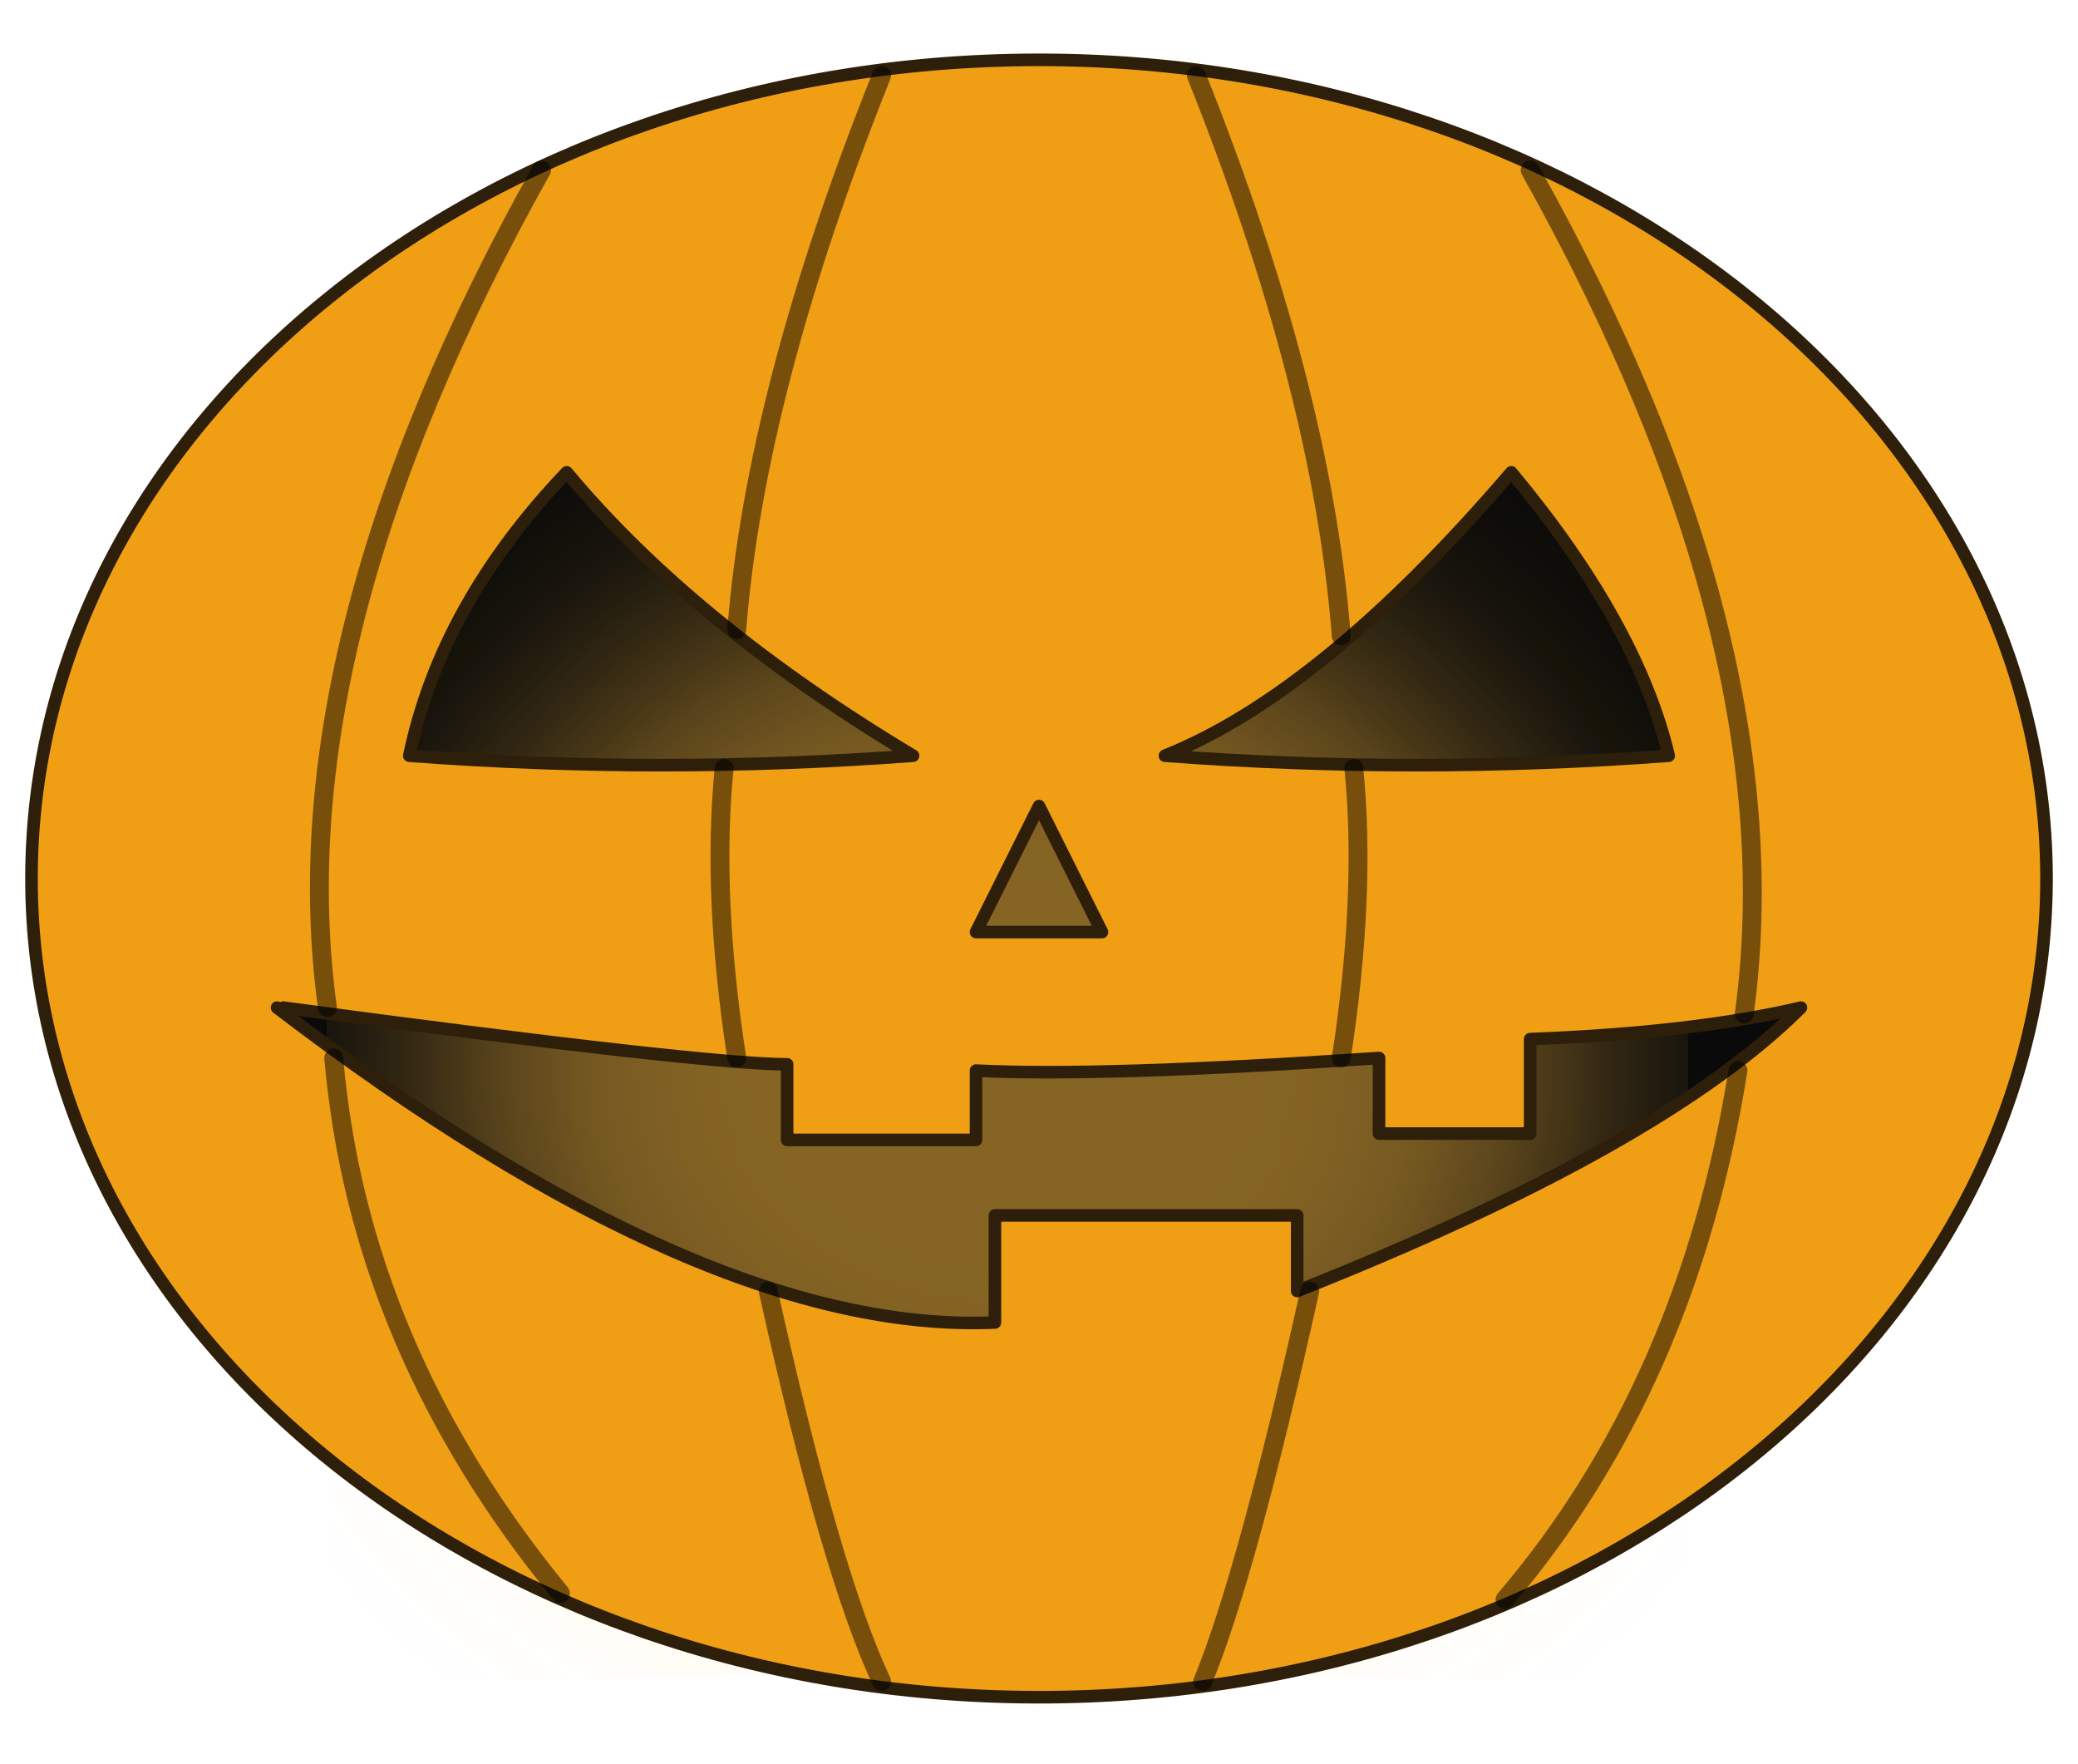
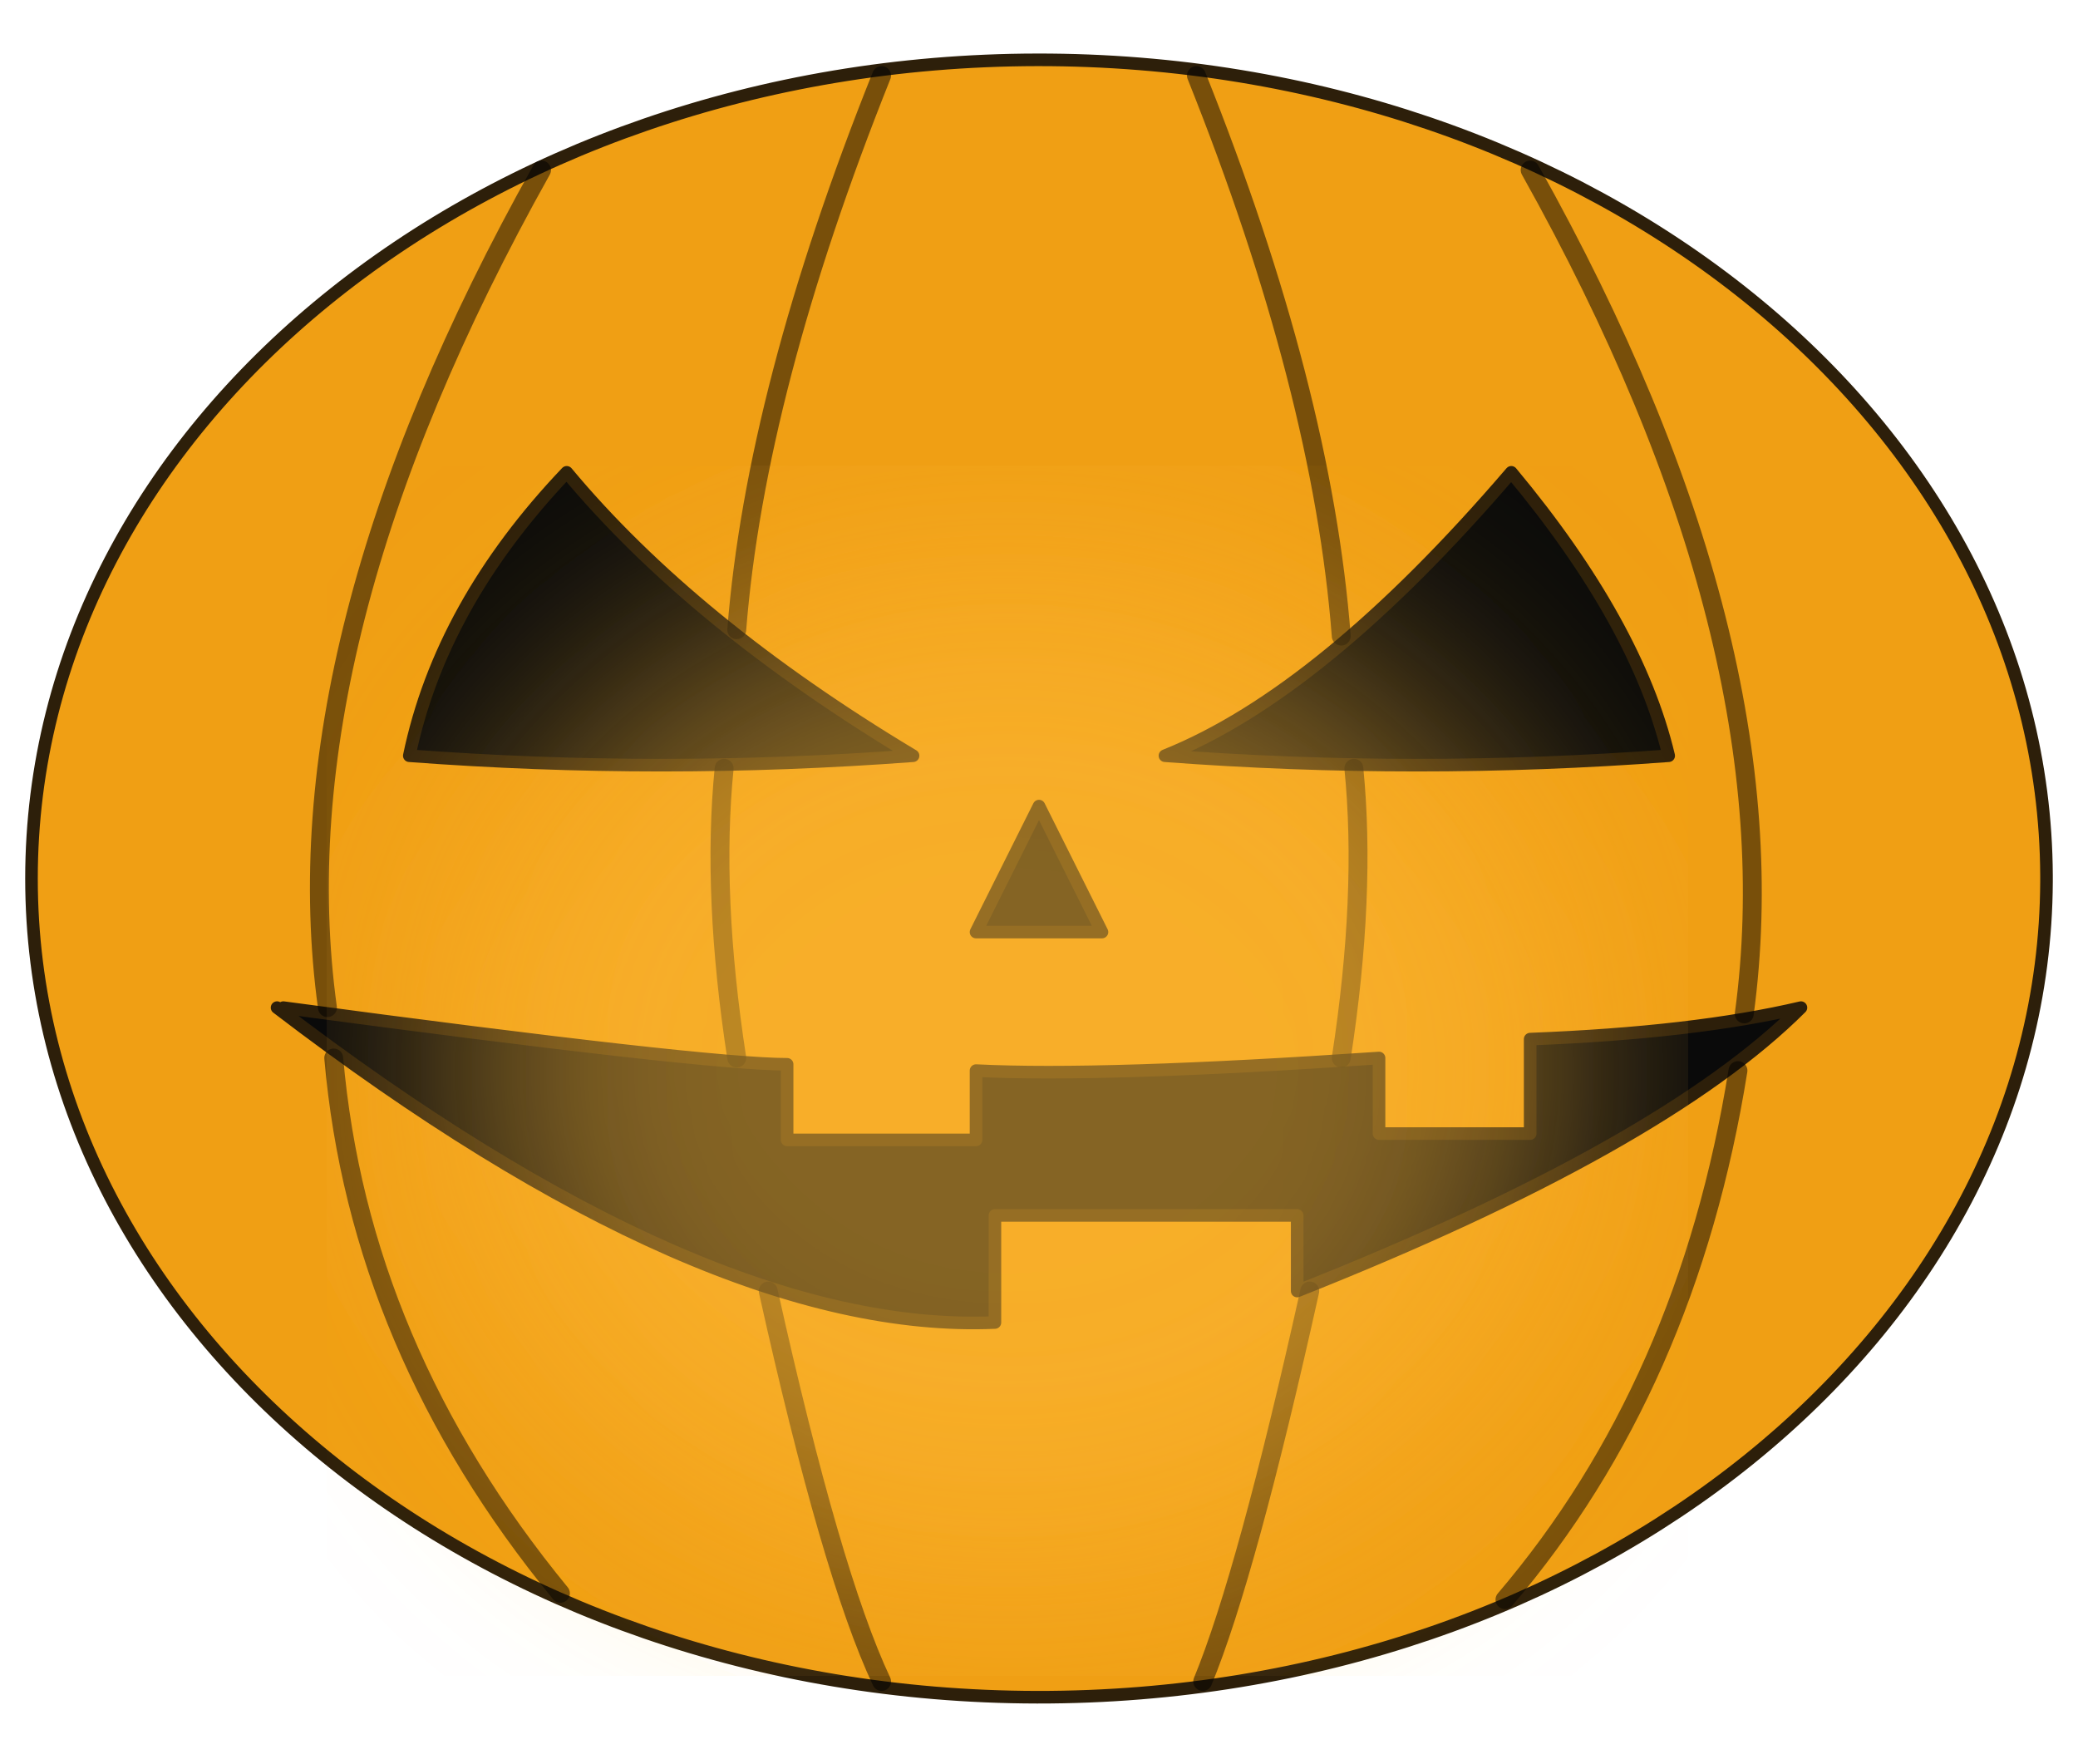
<svg xmlns="http://www.w3.org/2000/svg" xmlns:xlink="http://www.w3.org/1999/xlink" version="1.1" viewBox="0 0 330 280">
  <defs>
-     <g id="pumpkin">
+     <g id="pumpkinBase">
      <path d="           M 320,140           a 160,130 0 1 1 0,-1 Z            M 60,120           q 5,-24 25,-45           q 20,24 55,45           q -40,3 -80,0            M 180,120           q 25,-10 55,-45           q 20,24 25,45           q -40,3 -80,0            M 150,148           l 10,-20 10,20 -20,0            M 40,160           q 67,9 80,9           l 0,12 30,0 0,-11           q 20,1 64,-2           l 0,12 24,0 0,-15           q 26,-1 43,-5           q -22,22 -80,45           l 0,-12 -48,0 0,17           q -46,2 -114,-50         " />
      <path d="           M 81,27           q -42,75 -34,133           M 48,168           q 4,46 36,85            M 135,12           q -20,50 -23,88           M 110,122           q -2,20 2,46           M 117,205           q 10,45 18,62            M 185,12           q 20,50 23,89           M 210,122           q 2,20 -2,46           M 203,205           q -10,45 -17,62            M 238,27           q 42,75 34,134           M 271,170           q -8,50 -37,84         " stroke="rgb(0,0,0,0.5)" stroke-width="3" stroke-linecap="round" fill="transparent" />
    </g>
-     <filter id="lamp">
+     <filter id="lampFilter">
      <feGaussianBlur stdDeviation="20" />
    </filter>
  </defs>
  <symbol viewBox="0 0 320 280">
-     <use xlink:href="#pumpkin" id="pumpkinBG" x="5" y="0" fill="#0a0a0a" />
-     <use xlink:href="#pumpkin" id="pumpkinBody" x="5" y="0" fill-rule="evenodd" fill="#F09F14" stroke="#2d1f0a" stroke-width="2" stroke-linecap="round" stroke-linejoin="round" />
-     <ellipse id="pumpkinLamp" cx="160" cy="170" rx="90" ry="80" filter="url(#lamp)" fill="rgba(255,190,60,0.5)" />
+     <g id="pumpkin">
+       <use xlink:href="#pumpkinBase" x="5" y="0" fill="#0a0a0a" />
+       <use xlink:href="#pumpkinBase" x="5" y="0" fill-rule="evenodd" fill="#F09F14" stroke="#2d1f0a" stroke-width="2" stroke-linecap="round" stroke-linejoin="round" />
+       <ellipse cx="160" cy="170" rx="90" ry="80" filter="url(#lampFilter)" fill="rgba(255,190,60,0.5)" />
+     </g>
  </symbol>
-   <g>
-     <use xlink:href="#pumpkinBG" />
-     <use xlink:href="#pumpkinLamp" />
-     <use xlink:href="#pumpkinBody" />
-   </g>
+   <use xlink:href="#pumpkin" />
</svg>
